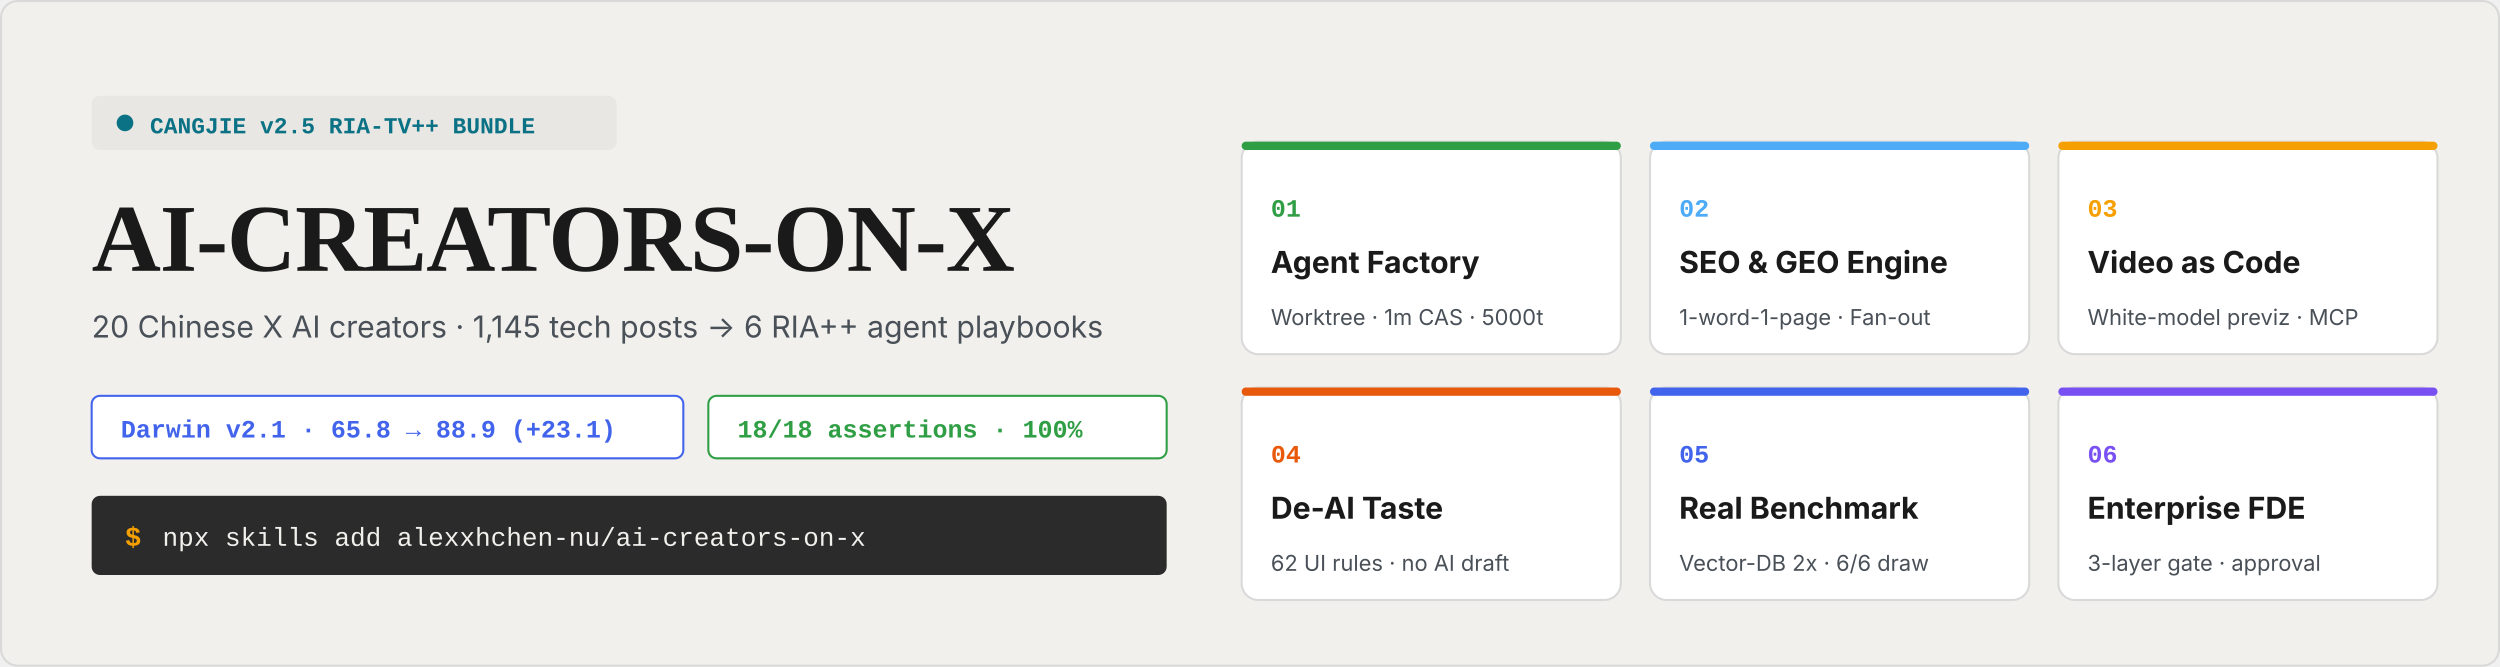
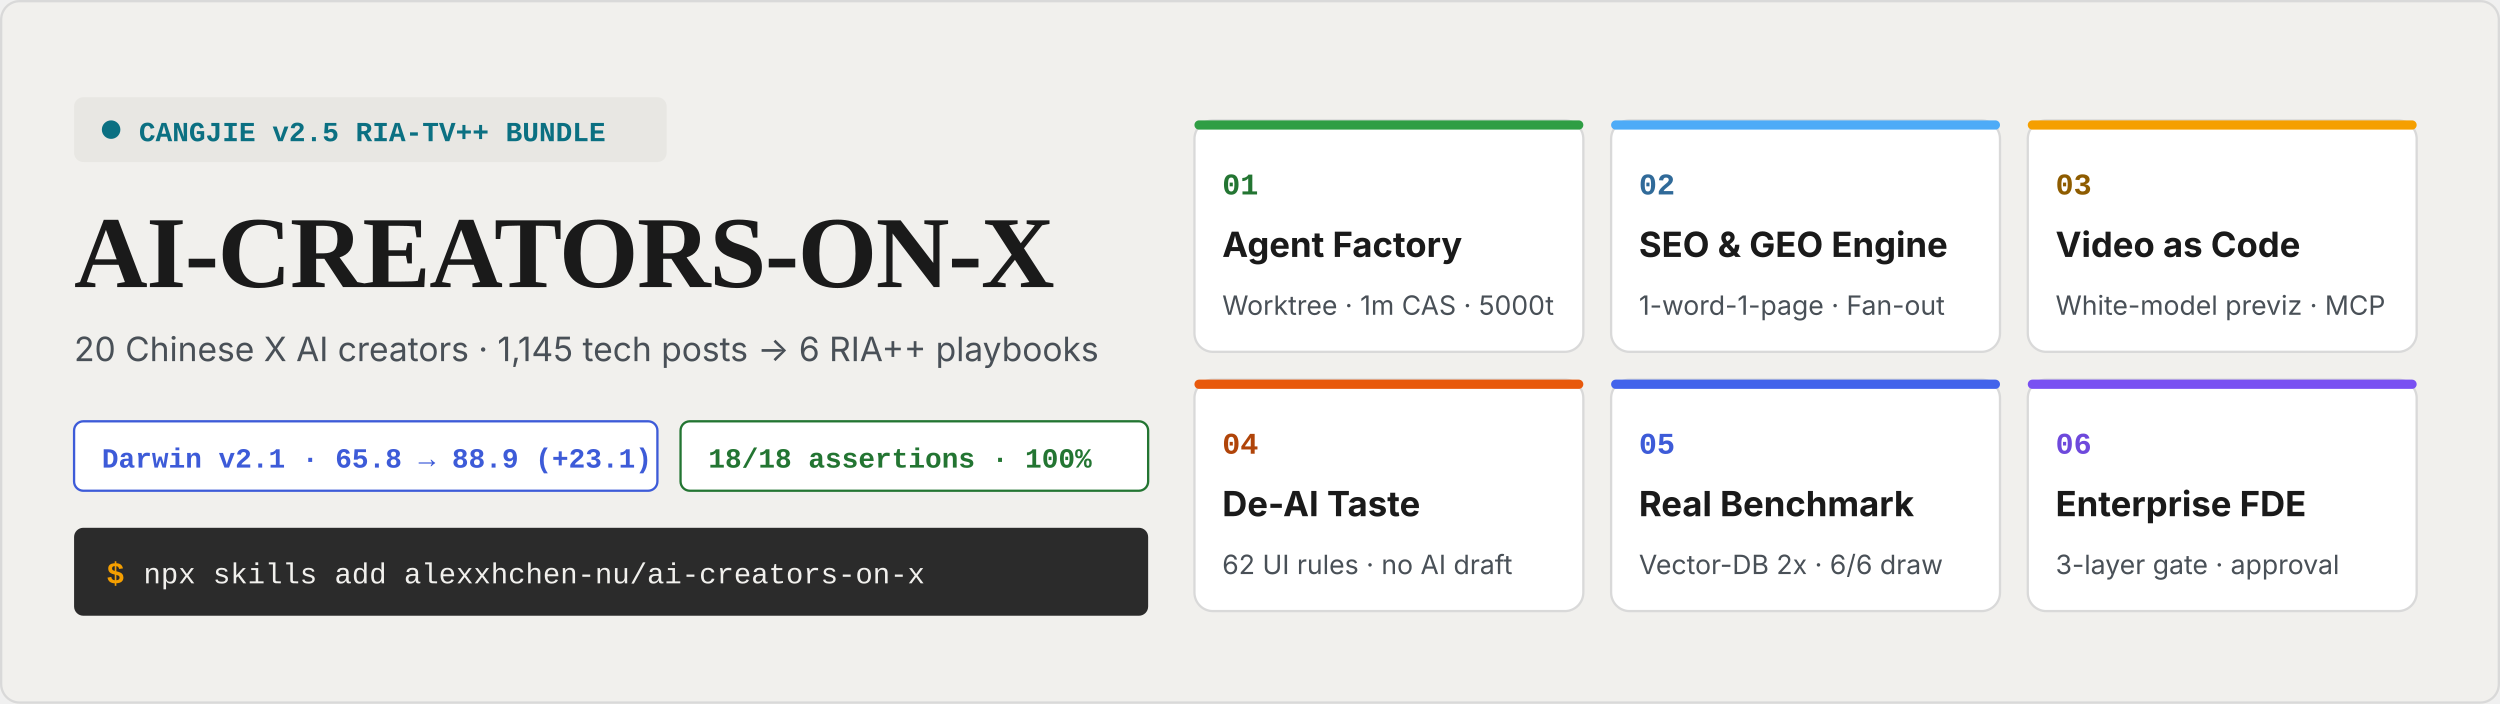
- <svg xmlns="http://www.w3.org/2000/svg" viewBox="0 0 1200 320" width="100%" role="img" aria-labelledby="ttl">
-   <rect width="1200" height="320" rx="8" fill="#f1f0ed" />
-   <rect x="0.5" y="0.5" width="1199" height="319" rx="8" fill="none" stroke="#d9d9d9" stroke-width="1" />
-   <g transform="translate(44, 46)">
-     <rect x="0" y="0" width="252" height="26" rx="4" fill="#e8e7e3" />
-     <circle cx="16" cy="13" r="4" fill="#0b7285" />
-     <text x="28" y="18" fill="#0b7285" font-family="ui-monospace, SFMono-Regular, Menlo, Consolas, 'Liberation Mono', monospace" font-size="11" font-weight="700">CANGJIE v2.5 RIA-TV++ BUNDLE</text>
-     <text x="0" y="84" fill="#1a1a1a" font-family="Georgia, 'Times New Roman', 'Songti SC', 'SimSun', serif" font-size="46" font-weight="700" letter-spacing="-0.5">AI-CREATORS-ON-X</text>
-     <text x="0" y="116" fill="#495057" font-family="system-ui, -apple-system, 'Segoe UI', 'Helvetica Neue', 'Microsoft YaHei', sans-serif" font-size="14.5">20 Chinese X AI creators · 1,145 tech posts → 6 RIA++ agent playbooks</text>
-     <g transform="translate(0, 144)">
-       <rect x="0" y="0" width="284" height="30" rx="4" fill="#ffffff" stroke="#4263eb" stroke-width="1" />
-       <text x="14" y="20" fill="#4263eb" font-family="ui-monospace, SFMono-Regular, Menlo, Consolas, 'Liberation Mono', monospace" font-size="12" font-weight="700">Darwin v2.1 · 65.8 → 88.9 (+23.1)</text>
-       <rect x="296" y="0" width="220" height="30" rx="4" fill="#ffffff" stroke="#2f9e44" stroke-width="1" />
-       <text x="310" y="20" fill="#2f9e44" font-family="ui-monospace, SFMono-Regular, Menlo, Consolas, 'Liberation Mono', monospace" font-size="12" font-weight="700">18/18 assertions · 100%</text>
+ <svg xmlns="http://www.w3.org/2000/svg" viewBox="0 0 1080 304" width="100%" role="img" aria-labelledby="ttl">
+   <rect width="1080" height="304" rx="8" fill="#f1f0ed" />
+   <rect x="0.5" y="0.5" width="1079" height="303" rx="8" fill="none" stroke="#d9d9d9" stroke-width="1" />
+   <g transform="translate(32, 42)">
+     <rect x="0" y="0" width="256" height="28" rx="4" fill="#e8e7e3" />
+     <circle cx="16" cy="14" r="4" fill="#0b7082" />
+     <text x="28" y="19" fill="#0b7082" font-family="ui-monospace, SFMono-Regular, Menlo, Consolas, 'Liberation Mono', monospace" font-size="12" font-weight="700">CANGJIE v2.5 RIA-TV++ BUNDLE</text>
+     <text x="0" y="82" fill="#1a1a1a" font-family="Georgia, 'Times New Roman', 'Songti SC', 'SimSun', serif" font-size="44" font-weight="700" letter-spacing="-0.5">AI-CREATORS-ON-X</text>
+     <text x="0" y="114" fill="#495057" font-family="system-ui, -apple-system, 'Segoe UI', 'Helvetica Neue', 'Microsoft YaHei', sans-serif" font-size="14.5">20 Chinese X AI creators · 1,145 tech posts → 6 RIA++ playbooks</text>
+     <g transform="translate(0, 140)">
+       <rect x="0" y="0" width="252" height="30" rx="4" fill="#ffffff" stroke="#3d5bd8" stroke-width="1" />
+       <text x="12" y="20" fill="#3d5bd8" font-family="ui-monospace, SFMono-Regular, Menlo, Consolas, 'Liberation Mono', monospace" font-size="12" font-weight="700">Darwin v2.1 · 65.8 → 88.9 (+23.1)</text>
+       <rect x="262" y="0" width="202" height="30" rx="4" fill="#ffffff" stroke="#237532" stroke-width="1" />
+       <text x="274" y="20" fill="#237532" font-family="ui-monospace, SFMono-Regular, Menlo, Consolas, 'Liberation Mono', monospace" font-size="12" font-weight="700">18/18 assertions · 100%</text>
    </g>
-     <g transform="translate(0, 192)">
-       <rect x="0" y="0" width="516" height="38" rx="4" fill="#2b2b2b" />
-       <text x="16" y="24" fill="#f59f00" font-family="ui-monospace, SFMono-Regular, Menlo, Consolas, 'Liberation Mono', monospace" font-size="13" font-weight="700">$</text>
-       <text x="34" y="24" fill="#f1f0ed" font-family="ui-monospace, SFMono-Regular, Menlo, Consolas, 'Liberation Mono', monospace" font-size="12.5">npx skills add alexxhchen-nu/ai-creators-on-x</text>
+     <g transform="translate(0, 186)">
+       <rect x="0" y="0" width="464" height="38" rx="4" fill="#2b2b2b" />
+       <text x="14" y="24" fill="#f59f00" font-family="ui-monospace, SFMono-Regular, Menlo, Consolas, 'Liberation Mono', monospace" font-size="13" font-weight="700">$</text>
+       <text x="30" y="24" fill="#f1f0ed" font-family="ui-monospace, SFMono-Regular, Menlo, Consolas, 'Liberation Mono', monospace" font-size="12.5">npx skills add alexxhchen-nu/ai-creators-on-x</text>
    </g>
  </g>
-   <g transform="translate(596, 68)">
-     <rect width="182" height="102" rx="8" fill="#ffffff" stroke="#d9d9d9" stroke-width="1" />
-     <rect x="0" y="0" width="182" height="4" rx="2" fill="#2f9e44" />
-     <text x="14" y="36" fill="#2f9e44" font-family="ui-monospace, SFMono-Regular, Menlo, Consolas, 'Liberation Mono', monospace" font-size="12" font-weight="700">01</text>
-     <text x="14" y="63" fill="#1a1a1a" font-family="system-ui, -apple-system, 'Segoe UI', 'Helvetica Neue', 'Microsoft YaHei', sans-serif" font-size="14.5" font-weight="700">Agent Factory</text>
-     <text x="14" y="88" fill="#495057" font-family="system-ui, -apple-system, 'Segoe UI', 'Helvetica Neue', 'Microsoft YaHei', sans-serif" font-size="10.5">Worktree · 1m CAS · 5000t</text>
+   <g transform="translate(516, 52)">
+     <rect width="168" height="100" rx="8" fill="#ffffff" stroke="#d9d9d9" stroke-width="1" />
+     <rect x="0" y="0" width="168" height="4" rx="2" fill="#2f9e44" />
+     <text x="12" y="32" fill="#237532" font-family="ui-monospace, SFMono-Regular, Menlo, Consolas, 'Liberation Mono', monospace" font-size="13" font-weight="700">01</text>
+     <text x="12" y="59" fill="#1a1a1a" font-family="system-ui, -apple-system, 'Segoe UI', 'Helvetica Neue', 'Microsoft YaHei', sans-serif" font-size="15" font-weight="700">Agent Factory</text>
+     <text x="12" y="84" fill="#495057" font-family="system-ui, -apple-system, 'Segoe UI', 'Helvetica Neue', 'Microsoft YaHei', sans-serif" font-size="11.5">Worktree · 1m CAS · 5000t</text>
  </g>
-   <g transform="translate(792, 68)">
-     <rect width="182" height="102" rx="8" fill="#ffffff" stroke="#d9d9d9" stroke-width="1" />
-     <rect x="0" y="0" width="182" height="4" rx="2" fill="#4dabf7" />
-     <text x="14" y="36" fill="#4dabf7" font-family="ui-monospace, SFMono-Regular, Menlo, Consolas, 'Liberation Mono', monospace" font-size="12" font-weight="700">02</text>
-     <text x="14" y="63" fill="#1a1a1a" font-family="system-ui, -apple-system, 'Segoe UI', 'Helvetica Neue', 'Microsoft YaHei', sans-serif" font-size="14.5" font-weight="700">SEO &amp; GEO Engine</text>
-     <text x="14" y="88" fill="#495057" font-family="system-ui, -apple-system, 'Segoe UI', 'Helvetica Neue', 'Microsoft YaHei', sans-serif" font-size="10.5">1-word-1-page · Fan-out</text>
+   <g transform="translate(696, 52)">
+     <rect width="168" height="100" rx="8" fill="#ffffff" stroke="#d9d9d9" stroke-width="1" />
+     <rect x="0" y="0" width="168" height="4" rx="2" fill="#4dabf7" />
+     <text x="12" y="32" fill="#306a99" font-family="ui-monospace, SFMono-Regular, Menlo, Consolas, 'Liberation Mono', monospace" font-size="13" font-weight="700">02</text>
+     <text x="12" y="59" fill="#1a1a1a" font-family="system-ui, -apple-system, 'Segoe UI', 'Helvetica Neue', 'Microsoft YaHei', sans-serif" font-size="15" font-weight="700">SEO &amp; GEO Engine</text>
+     <text x="12" y="84" fill="#495057" font-family="system-ui, -apple-system, 'Segoe UI', 'Helvetica Neue', 'Microsoft YaHei', sans-serif" font-size="11.5">1-word-1-page · Fan-out</text>
  </g>
-   <g transform="translate(988, 68)">
-     <rect width="182" height="102" rx="8" fill="#ffffff" stroke="#d9d9d9" stroke-width="1" />
-     <rect x="0" y="0" width="182" height="4" rx="2" fill="#f59f00" />
-     <text x="14" y="36" fill="#f59f00" font-family="ui-monospace, SFMono-Regular, Menlo, Consolas, 'Liberation Mono', monospace" font-size="12" font-weight="700">03</text>
-     <text x="14" y="63" fill="#1a1a1a" font-family="system-ui, -apple-system, 'Segoe UI', 'Helvetica Neue', 'Microsoft YaHei', sans-serif" font-size="14.5" font-weight="700">Video as Code</text>
-     <text x="14" y="88" fill="#495057" font-family="system-ui, -apple-system, 'Segoe UI', 'Helvetica Neue', 'Microsoft YaHei', sans-serif" font-size="10.5">White-model previz · MCP</text>
+   <g transform="translate(876, 52)">
+     <rect width="168" height="100" rx="8" fill="#ffffff" stroke="#d9d9d9" stroke-width="1" />
+     <rect x="0" y="0" width="168" height="4" rx="2" fill="#f59f00" />
+     <text x="12" y="32" fill="#8e5c00" font-family="ui-monospace, SFMono-Regular, Menlo, Consolas, 'Liberation Mono', monospace" font-size="13" font-weight="700">03</text>
+     <text x="12" y="59" fill="#1a1a1a" font-family="system-ui, -apple-system, 'Segoe UI', 'Helvetica Neue', 'Microsoft YaHei', sans-serif" font-size="15" font-weight="700">Video as Code</text>
+     <text x="12" y="84" fill="#495057" font-family="system-ui, -apple-system, 'Segoe UI', 'Helvetica Neue', 'Microsoft YaHei', sans-serif" font-size="11.5">White-model previz · MCP</text>
  </g>
-   <g transform="translate(596, 186)">
-     <rect width="182" height="102" rx="8" fill="#ffffff" stroke="#d9d9d9" stroke-width="1" />
-     <rect x="0" y="0" width="182" height="4" rx="2" fill="#e8590c" />
-     <text x="14" y="36" fill="#e8590c" font-family="ui-monospace, SFMono-Regular, Menlo, Consolas, 'Liberation Mono', monospace" font-size="12" font-weight="700">04</text>
-     <text x="14" y="63" fill="#1a1a1a" font-family="system-ui, -apple-system, 'Segoe UI', 'Helvetica Neue', 'Microsoft YaHei', sans-serif" font-size="14.5" font-weight="700">De-AI Taste</text>
-     <text x="14" y="88" fill="#495057" font-family="system-ui, -apple-system, 'Segoe UI', 'Helvetica Neue', 'Microsoft YaHei', sans-serif" font-size="10.5">62 UI rules · no AI draft</text>
+   <g transform="translate(516, 164)">
+     <rect width="168" height="100" rx="8" fill="#ffffff" stroke="#d9d9d9" stroke-width="1" />
+     <rect x="0" y="0" width="168" height="4" rx="2" fill="#e8590c" />
+     <text x="12" y="32" fill="#b04409" font-family="ui-monospace, SFMono-Regular, Menlo, Consolas, 'Liberation Mono', monospace" font-size="13" font-weight="700">04</text>
+     <text x="12" y="59" fill="#1a1a1a" font-family="system-ui, -apple-system, 'Segoe UI', 'Helvetica Neue', 'Microsoft YaHei', sans-serif" font-size="15" font-weight="700">De-AI Taste</text>
+     <text x="12" y="84" fill="#495057" font-family="system-ui, -apple-system, 'Segoe UI', 'Helvetica Neue', 'Microsoft YaHei', sans-serif" font-size="11.5">62 UI rules · no AI draft</text>
  </g>
-   <g transform="translate(792, 186)">
-     <rect width="182" height="102" rx="8" fill="#ffffff" stroke="#d9d9d9" stroke-width="1" />
-     <rect x="0" y="0" width="182" height="4" rx="2" fill="#4263eb" />
-     <text x="14" y="36" fill="#4263eb" font-family="ui-monospace, SFMono-Regular, Menlo, Consolas, 'Liberation Mono', monospace" font-size="12" font-weight="700">05</text>
-     <text x="14" y="63" fill="#1a1a1a" font-family="system-ui, -apple-system, 'Segoe UI', 'Helvetica Neue', 'Microsoft YaHei', sans-serif" font-size="14.5" font-weight="700">Real Benchmark</text>
-     <text x="14" y="88" fill="#495057" font-family="system-ui, -apple-system, 'Segoe UI', 'Helvetica Neue', 'Microsoft YaHei', sans-serif" font-size="10.5">Vector-DB 2x · 6/6 draw</text>
+   <g transform="translate(696, 164)">
+     <rect width="168" height="100" rx="8" fill="#ffffff" stroke="#d9d9d9" stroke-width="1" />
+     <rect x="0" y="0" width="168" height="4" rx="2" fill="#4263eb" />
+     <text x="12" y="32" fill="#3d5bd8" font-family="ui-monospace, SFMono-Regular, Menlo, Consolas, 'Liberation Mono', monospace" font-size="13" font-weight="700">05</text>
+     <text x="12" y="59" fill="#1a1a1a" font-family="system-ui, -apple-system, 'Segoe UI', 'Helvetica Neue', 'Microsoft YaHei', sans-serif" font-size="15" font-weight="700">Real Benchmark</text>
+     <text x="12" y="84" fill="#495057" font-family="system-ui, -apple-system, 'Segoe UI', 'Helvetica Neue', 'Microsoft YaHei', sans-serif" font-size="11.5">Vector-DB 2x · 6/6 draw</text>
  </g>
-   <g transform="translate(988, 186)">
-     <rect width="182" height="102" rx="8" fill="#ffffff" stroke="#d9d9d9" stroke-width="1" />
-     <rect x="0" y="0" width="182" height="4" rx="2" fill="#7950f2" />
-     <text x="14" y="36" fill="#7950f2" font-family="ui-monospace, SFMono-Regular, Menlo, Consolas, 'Liberation Mono', monospace" font-size="12" font-weight="700">06</text>
-     <text x="14" y="63" fill="#1a1a1a" font-family="system-ui, -apple-system, 'Segoe UI', 'Helvetica Neue', 'Microsoft YaHei', sans-serif" font-size="14.5" font-weight="700">Enterprise FDE</text>
-     <text x="14" y="88" fill="#495057" font-family="system-ui, -apple-system, 'Segoe UI', 'Helvetica Neue', 'Microsoft YaHei', sans-serif" font-size="10.5">3-layer gate · approval</text>
+   <g transform="translate(876, 164)">
+     <rect width="168" height="100" rx="8" fill="#ffffff" stroke="#d9d9d9" stroke-width="1" />
+     <rect x="0" y="0" width="168" height="4" rx="2" fill="#7950f2" />
+     <text x="12" y="32" fill="#6e49dc" font-family="ui-monospace, SFMono-Regular, Menlo, Consolas, 'Liberation Mono', monospace" font-size="13" font-weight="700">06</text>
+     <text x="12" y="59" fill="#1a1a1a" font-family="system-ui, -apple-system, 'Segoe UI', 'Helvetica Neue', 'Microsoft YaHei', sans-serif" font-size="15" font-weight="700">Enterprise FDE</text>
+     <text x="12" y="84" fill="#495057" font-family="system-ui, -apple-system, 'Segoe UI', 'Helvetica Neue', 'Microsoft YaHei', sans-serif" font-size="11.5">3-layer gate · approval</text>
  </g>
</svg>
